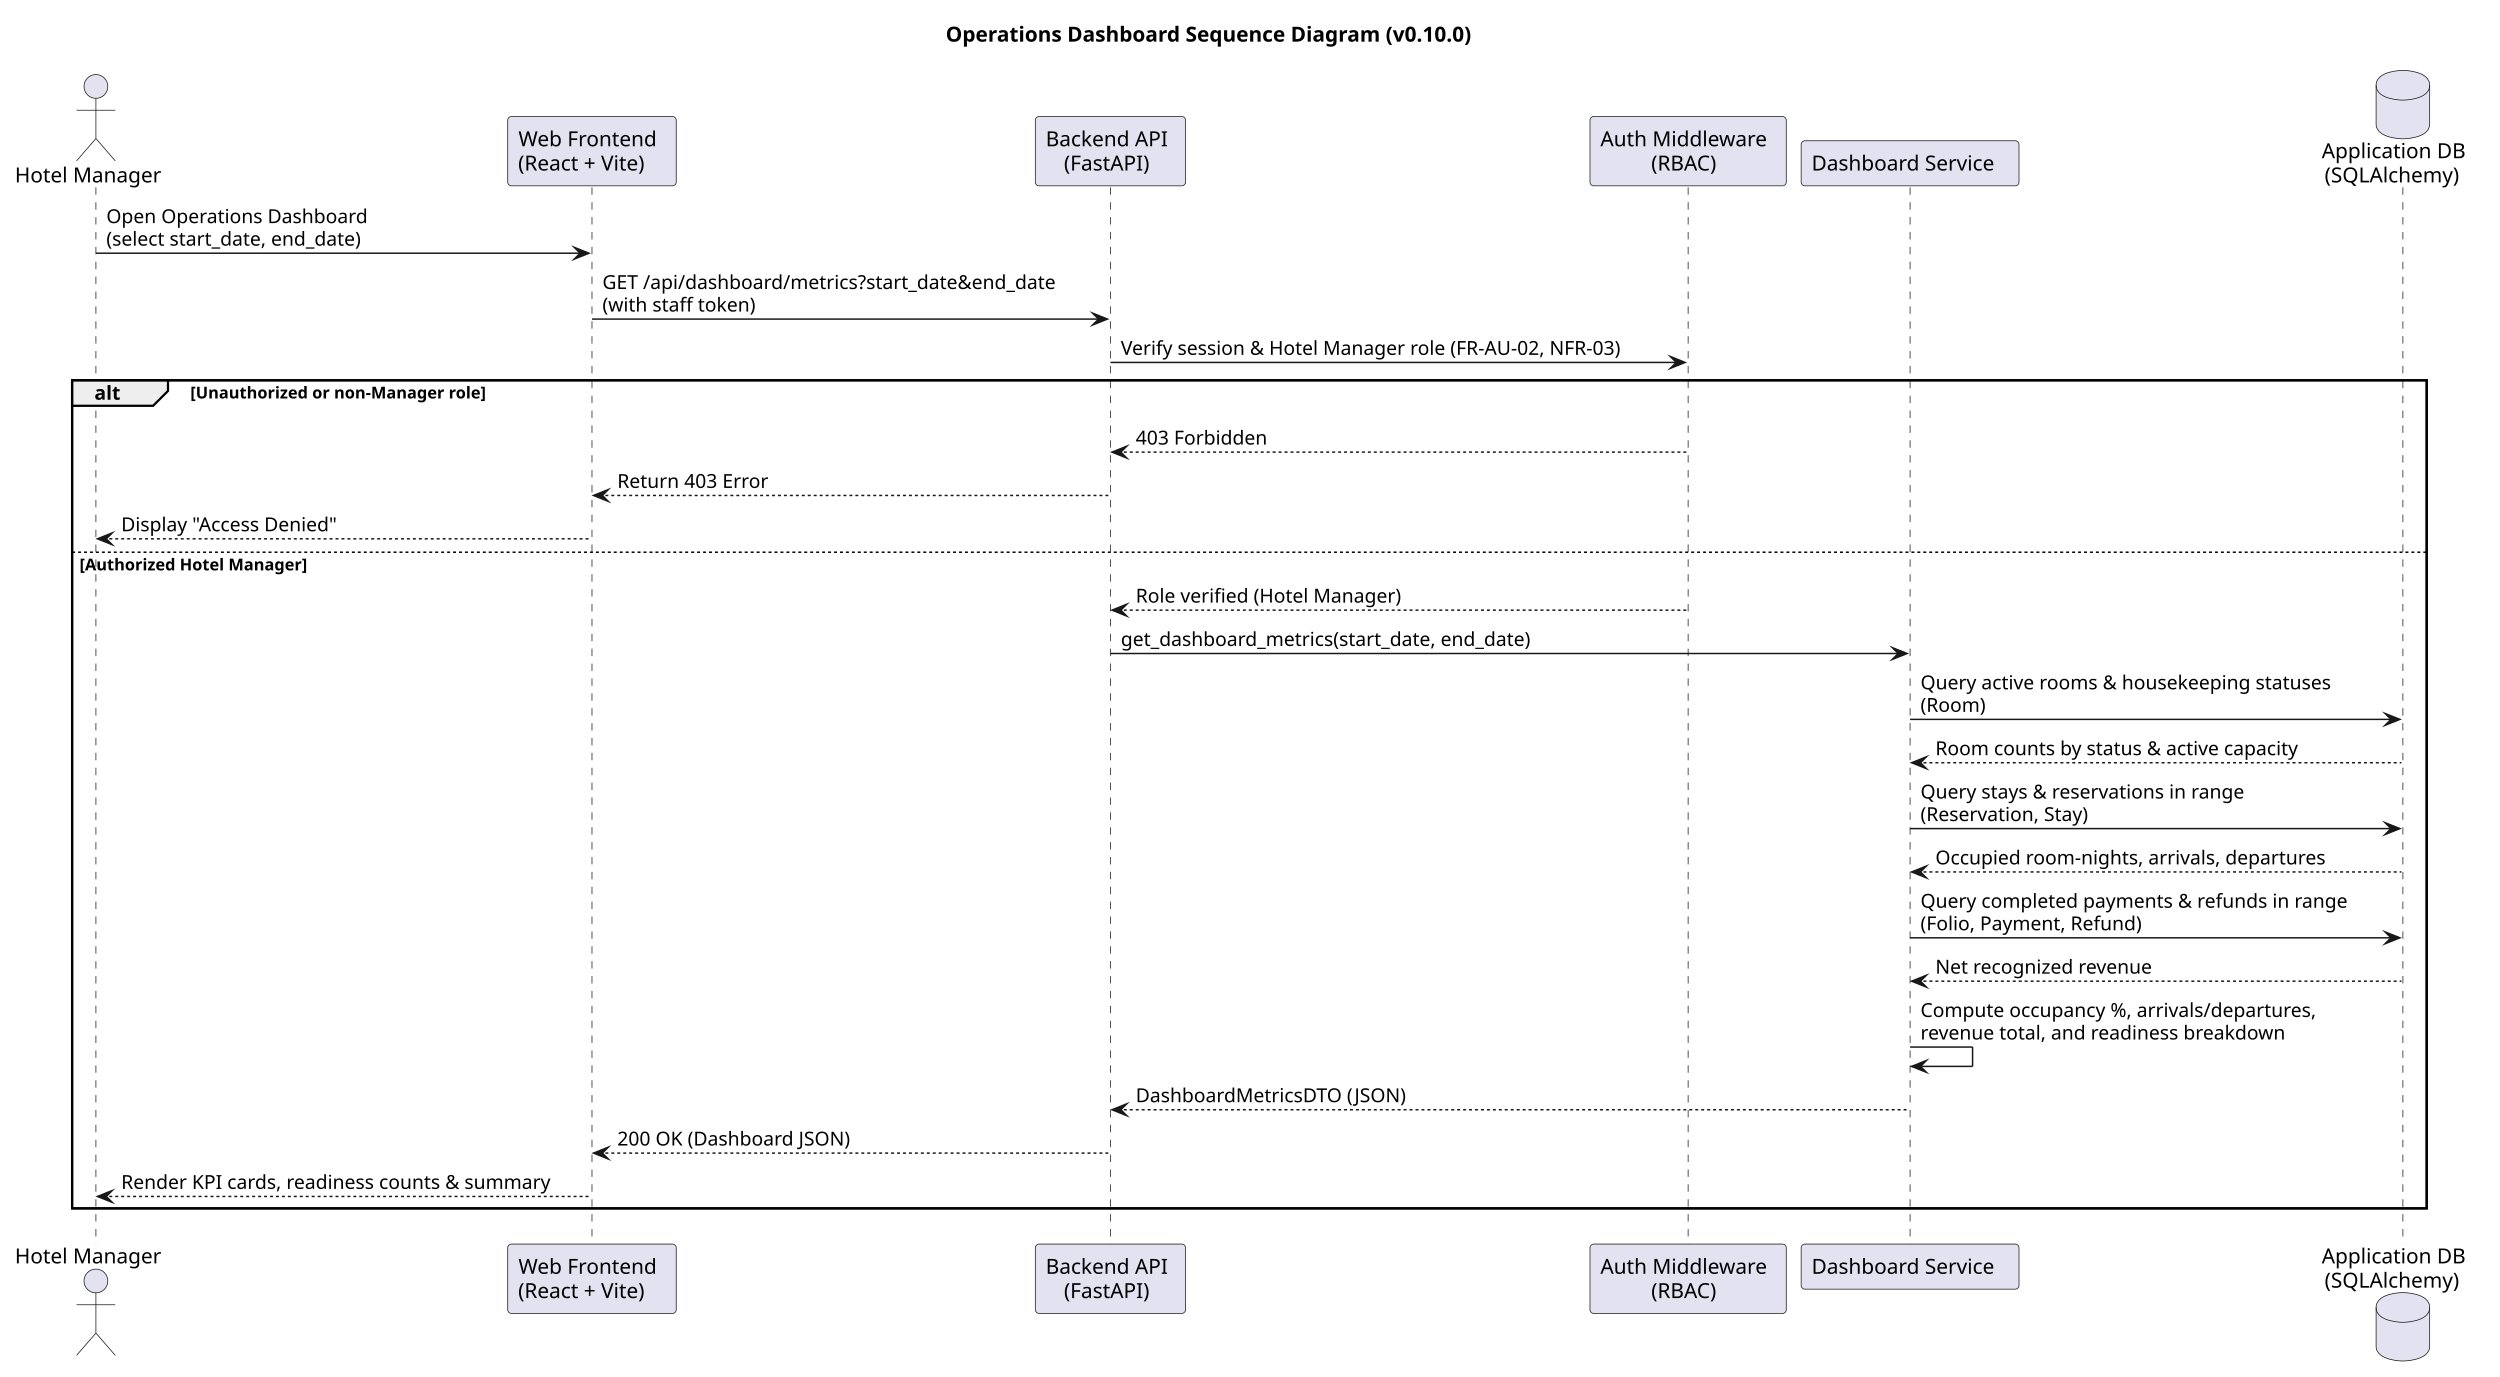
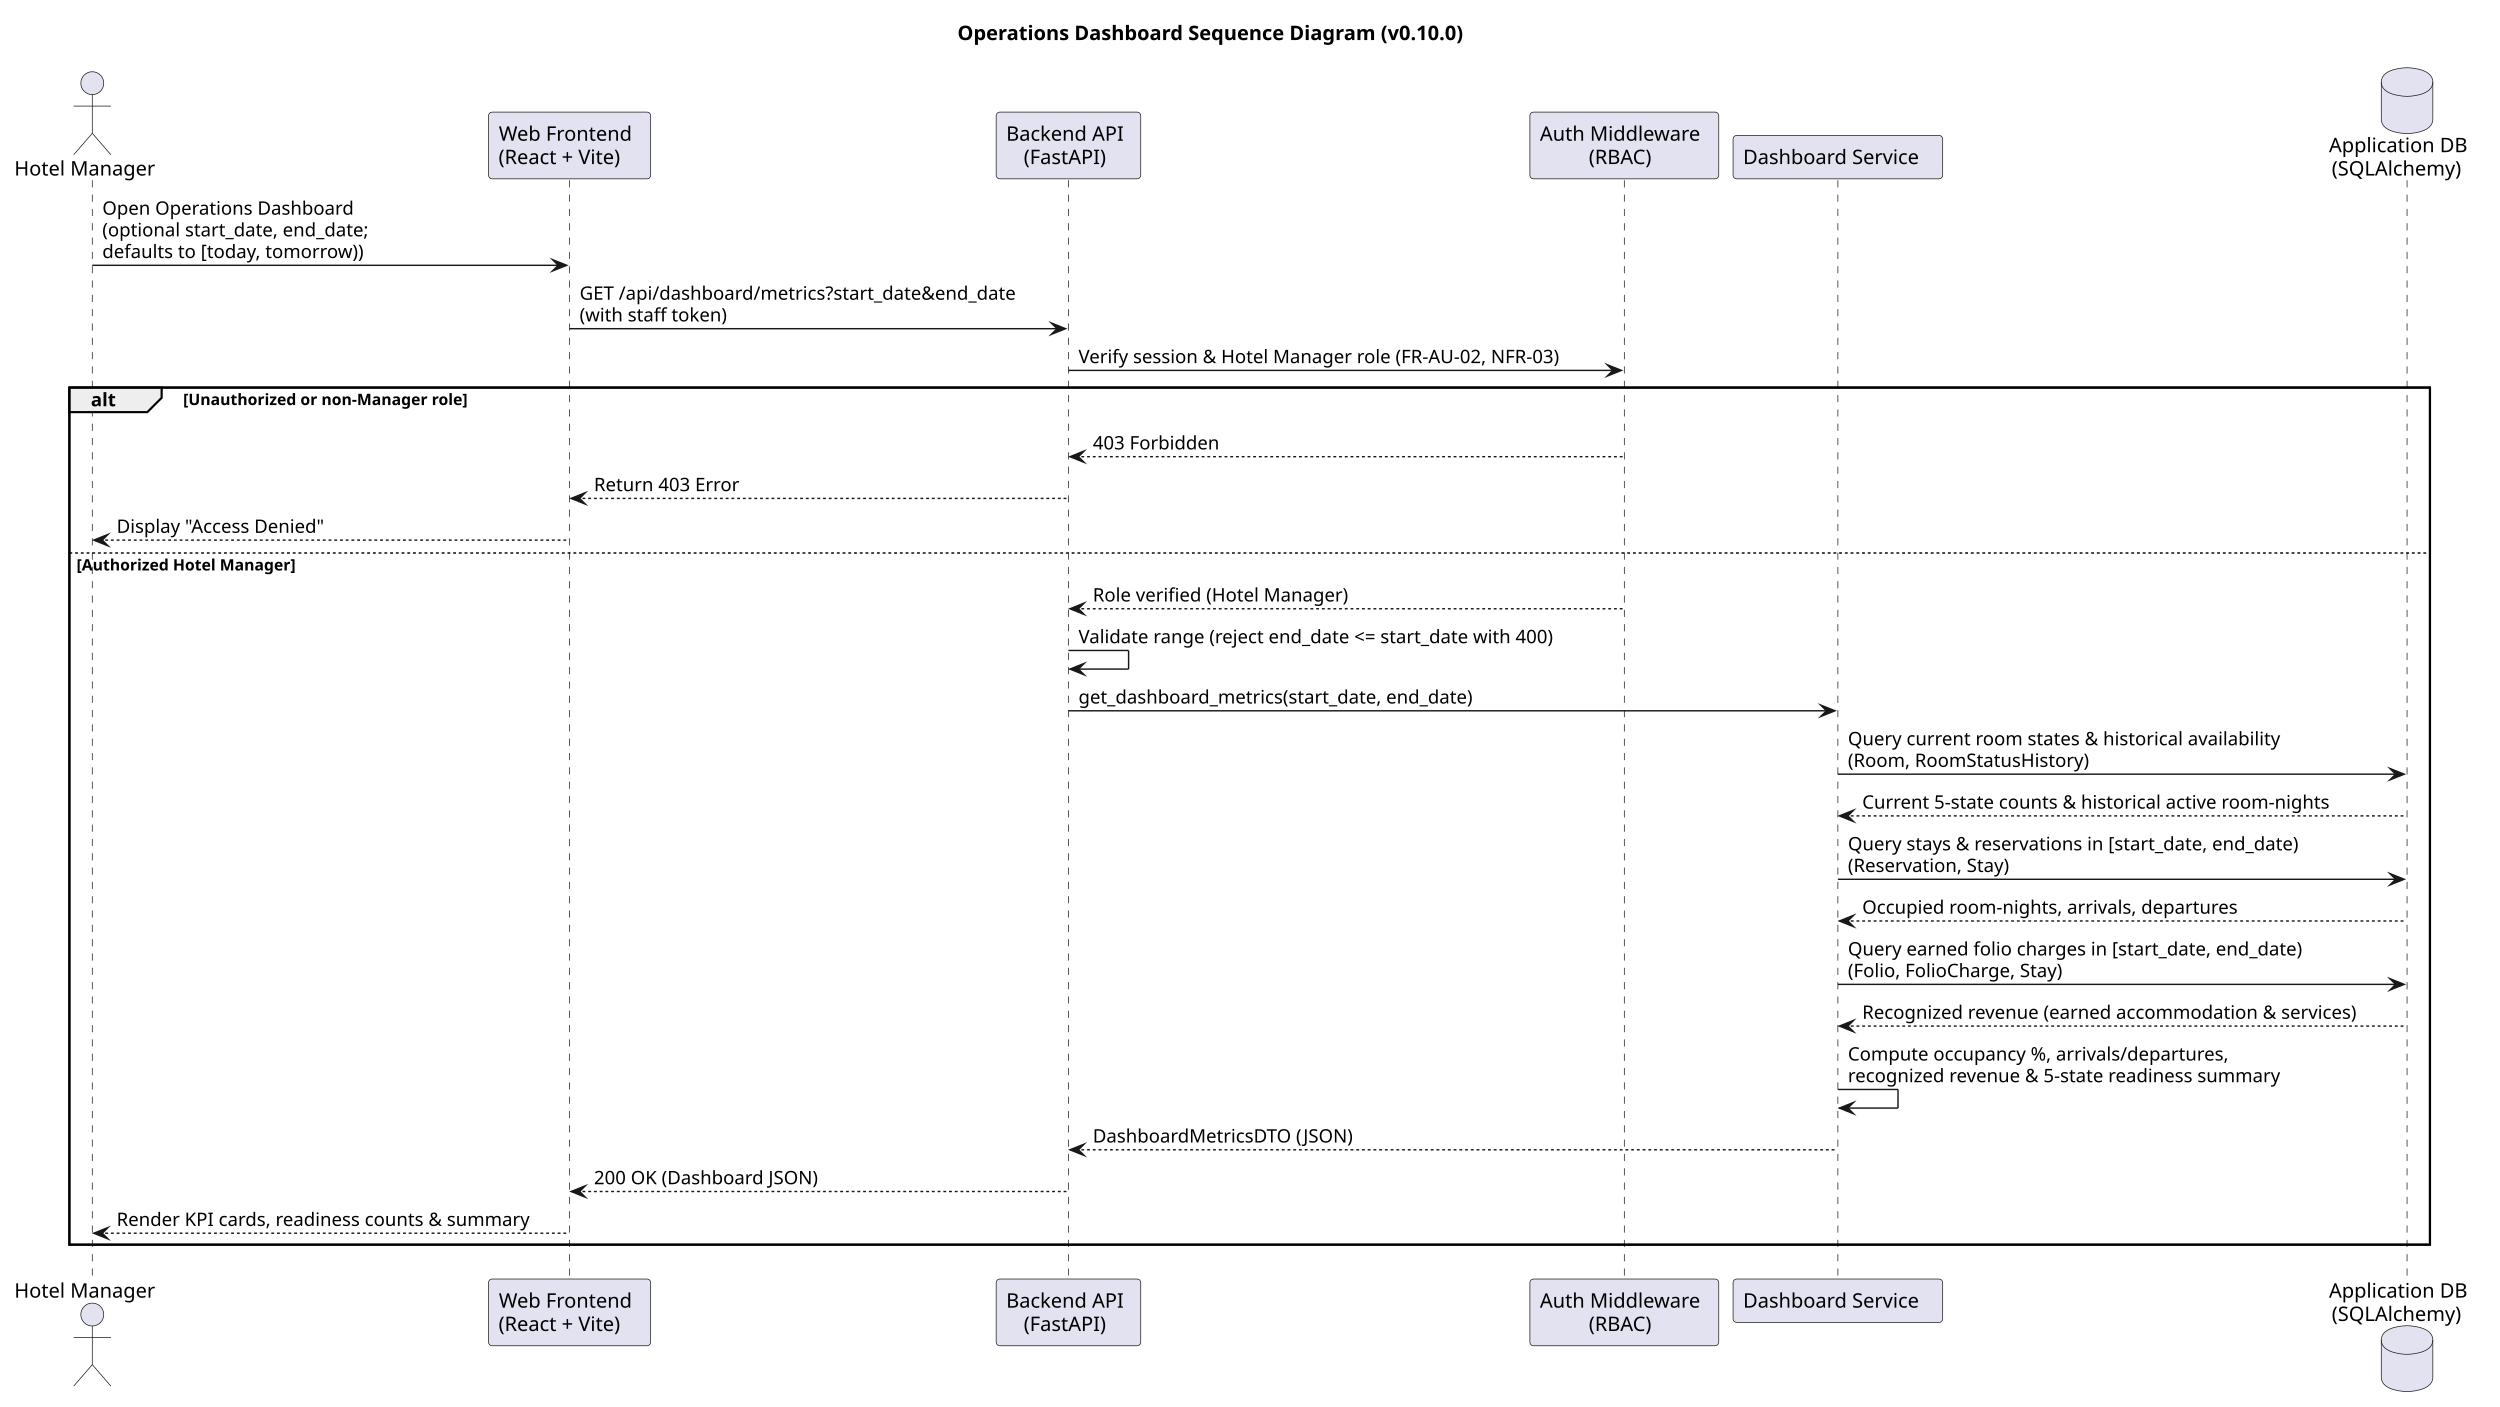
- <svg xmlns="http://www.w3.org/2000/svg" version="1.1" data-diagram-type="SEQUENCE" style="width:1680px;height:925px;background:#FFFFFF;" width="1680px" height="925px" viewBox="0 0 1680 925" zoomAndPan="magnify" preserveAspectRatio="none" contentStyleType="text/css">
+ <svg xmlns="http://www.w3.org/2000/svg" version="1.1" data-diagram-type="SEQUENCE" style="width:1746px;height:982px;background:#FFFFFF;" width="1746px" height="982px" viewBox="0 0 1746 982" zoomAndPan="magnify" preserveAspectRatio="none" contentStyleType="text/css">
  <defs />
  <g font-family="sans-serif" lengthAdjust="spacing">
    <g class="title" data-source-line="1">
-       <text x="635.52" y="27.995" fill="#000" font-size="14" textLength="407.23" font-weight="700">Operations Dashboard Sequence Diagram (v0.10.0)</text>
+       <text x="668.693" y="27.995" fill="#000" font-size="14" textLength="407.23" font-weight="700">Operations Dashboard Sequence Diagram (v0.10.0)</text>
    </g>
-     <rect x="48.451" y="255.555" width="1582.291" height="556.461" fill="none" style="stroke:#000;stroke-width:1.5;" />
+     <rect x="48.451" y="270.688" width="1648.636" height="598.594" fill="none" style="stroke:#000;stroke-width:1.5;" />
    <g>
-       <rect x="60.951" y="125.891" width="8" height="710.125" fill="#000" fill-opacity="0" />
-       <line x1="64.451" y1="125.891" x2="64.451" y2="836.016" style="stroke:#181818;stroke-width:0.5;stroke-dasharray:5,5;" />
+       <rect x="60.951" y="125.891" width="8" height="767.391" fill="#000" fill-opacity="0" />
+       <line x1="64.451" y1="125.891" x2="64.451" y2="893.281" style="stroke:#181818;stroke-width:0.5;stroke-dasharray:5,5;" />
    </g>
    <g>
-       <rect x="394.31" y="125.891" width="8" height="710.125" fill="#000" fill-opacity="0" />
-       <line x1="397.81" y1="125.891" x2="397.81" y2="836.016" style="stroke:#181818;stroke-width:0.5;stroke-dasharray:5,5;" />
+       <rect x="394.31" y="125.891" width="8" height="767.391" fill="#000" fill-opacity="0" />
+       <line x1="397.81" y1="125.891" x2="397.81" y2="893.281" style="stroke:#181818;stroke-width:0.5;stroke-dasharray:5,5;" />
    </g>
    <g>
-       <rect x="742.707" y="125.891" width="8" height="710.125" fill="#000" fill-opacity="0" />
-       <line x1="746.207" y1="125.891" x2="746.207" y2="836.016" style="stroke:#181818;stroke-width:0.5;stroke-dasharray:5,5;" />
+       <rect x="742.707" y="125.891" width="8" height="767.391" fill="#000" fill-opacity="0" />
+       <line x1="746.207" y1="125.891" x2="746.207" y2="893.281" style="stroke:#181818;stroke-width:0.5;stroke-dasharray:5,5;" />
    </g>
    <g>
-       <rect x="1130.923" y="125.891" width="8" height="710.125" fill="#000" fill-opacity="0" />
-       <line x1="1134.423" y1="125.891" x2="1134.423" y2="836.016" style="stroke:#181818;stroke-width:0.5;stroke-dasharray:5,5;" />
+       <rect x="1130.923" y="125.891" width="8" height="767.391" fill="#000" fill-opacity="0" />
+       <line x1="1134.423" y1="125.891" x2="1134.423" y2="893.281" style="stroke:#181818;stroke-width:0.5;stroke-dasharray:5,5;" />
    </g>
    <g>
-       <rect x="1280.072" y="125.891" width="8" height="710.125" fill="#000" fill-opacity="0" />
-       <line x1="1283.572" y1="125.891" x2="1283.572" y2="836.016" style="stroke:#181818;stroke-width:0.5;stroke-dasharray:5,5;" />
+       <rect x="1280.072" y="125.891" width="8" height="767.391" fill="#000" fill-opacity="0" />
+       <line x1="1283.572" y1="125.891" x2="1283.572" y2="893.281" style="stroke:#181818;stroke-width:0.5;stroke-dasharray:5,5;" />
    </g>
    <g>
-       <rect x="1611.241" y="125.891" width="8" height="710.125" fill="#000" fill-opacity="0" />
-       <line x1="1614.741" y1="125.891" x2="1614.741" y2="836.016" style="stroke:#181818;stroke-width:0.5;stroke-dasharray:5,5;" />
+       <rect x="1677.587" y="125.891" width="8" height="767.391" fill="#000" fill-opacity="0" />
+       <line x1="1681.087" y1="125.891" x2="1681.087" y2="893.281" style="stroke:#181818;stroke-width:0.5;stroke-dasharray:5,5;" />
    </g>
    <text x="10" y="122.589" fill="#000" font-size="14" textLength="102.901">Hotel Manager</text>
    <ellipse cx="64.451" cy="58.094" rx="8" ry="8" fill="#E2E2F0" style="stroke:#181818;stroke-width:0.5;" />
    <path d="M64.451,66.094 L64.451,93.094 M51.451,74.094 L77.451,74.094 M64.451,93.094 L51.451,108.094 M64.451,93.094 L77.451,108.094" style="stroke:#181818;stroke-width:0.5;" fill="none" />
    <rect x="341.195" y="78.297" width="113.23" height="46.594" fill="#E2E2F0" style="stroke:#181818;stroke-width:0.5;" rx="2.5" ry="2.5" />
    <text x="348.359" y="98.292" fill="#000" font-size="14" textLength="98.902">Web Frontend</text>
    <text x="348.195" y="114.589" fill="#000" font-size="14" textLength="99.23">(React + Vite)</text>
    <rect x="695.727" y="78.297" width="100.96" height="46.594" fill="#E2E2F0" style="stroke:#181818;stroke-width:0.5;" rx="2.5" ry="2.5" />
    <text x="702.727" y="98.292" fill="#000" font-size="14" textLength="86.96">Backend API</text>
    <text x="714.963" y="114.589" fill="#000" font-size="14" textLength="62.487">(FastAPI)</text>
    <rect x="1068.47" y="78.297" width="131.906" height="46.594" fill="#E2E2F0" style="stroke:#181818;stroke-width:0.5;" rx="2.5" ry="2.5" />
    <text x="1075.47" y="98.292" fill="#000" font-size="14" textLength="117.906">Auth Middleware</text>
    <text x="1109.619" y="114.589" fill="#000" font-size="14" textLength="49.608">(RBAC)</text>
    <rect x="1210.376" y="94.594" width="146.392" height="30.297" fill="#E2E2F0" style="stroke:#181818;stroke-width:0.5;" rx="2.5" ry="2.5" />
    <text x="1217.376" y="114.589" fill="#000" font-size="14" textLength="132.392">Dashboard Service</text>
-     <text x="1560.212" y="106.292" fill="#000" font-size="14" textLength="103.059">Application DB</text>
-     <text x="1562.14" y="122.589" fill="#000" font-size="14" textLength="99.203">(SQLAlchemy)</text>
-     <path d="M1596.741,57.297 C1596.741,47.297 1614.741,47.297 1614.741,47.297 C1614.741,47.297 1632.741,47.297 1632.741,57.297 L1632.741,83.297 C1632.741,93.297 1614.741,93.297 1614.741,93.297 C1614.741,93.297 1596.741,93.297 1596.741,83.297 L1596.741,57.297" style="stroke:#181818;stroke-width:0.5;" fill="#E2E2F0" />
-     <path d="M1596.741,57.297 C1596.741,67.297 1614.741,67.297 1614.741,67.297 C1614.741,67.297 1632.741,67.297 1632.741,57.297" style="stroke:#181818;stroke-width:0.5;" fill="none" />
-     <text x="10" y="849.011" fill="#000" font-size="14" textLength="102.901">Hotel Manager</text>
-     <ellipse cx="64.451" cy="860.813" rx="8" ry="8" fill="#E2E2F0" style="stroke:#181818;stroke-width:0.5;" />
-     <path d="M64.451,868.813 L64.451,895.813 M51.451,876.813 L77.451,876.813 M64.451,895.813 L51.451,910.813 M64.451,895.813 L77.451,910.813" style="stroke:#181818;stroke-width:0.5;" fill="none" />
-     <rect x="341.195" y="836.016" width="113.23" height="46.594" fill="#E2E2F0" style="stroke:#181818;stroke-width:0.5;" rx="2.5" ry="2.5" />
-     <text x="348.359" y="856.011" fill="#000" font-size="14" textLength="98.902">Web Frontend</text>
-     <text x="348.195" y="872.308" fill="#000" font-size="14" textLength="99.23">(React + Vite)</text>
-     <rect x="695.727" y="836.016" width="100.96" height="46.594" fill="#E2E2F0" style="stroke:#181818;stroke-width:0.5;" rx="2.5" ry="2.5" />
-     <text x="702.727" y="856.011" fill="#000" font-size="14" textLength="86.96">Backend API</text>
-     <text x="714.963" y="872.308" fill="#000" font-size="14" textLength="62.487">(FastAPI)</text>
-     <rect x="1068.47" y="836.016" width="131.906" height="46.594" fill="#E2E2F0" style="stroke:#181818;stroke-width:0.5;" rx="2.5" ry="2.5" />
-     <text x="1075.47" y="856.011" fill="#000" font-size="14" textLength="117.906">Auth Middleware</text>
-     <text x="1109.619" y="872.308" fill="#000" font-size="14" textLength="49.608">(RBAC)</text>
-     <rect x="1210.376" y="836.016" width="146.392" height="30.297" fill="#E2E2F0" style="stroke:#181818;stroke-width:0.5;" rx="2.5" ry="2.5" />
-     <text x="1217.376" y="856.011" fill="#000" font-size="14" textLength="132.392">Dashboard Service</text>
-     <text x="1560.212" y="849.011" fill="#000" font-size="14" textLength="103.059">Application DB</text>
-     <text x="1562.14" y="865.308" fill="#000" font-size="14" textLength="99.203">(SQLAlchemy)</text>
-     <path d="M1596.741,878.609 C1596.741,868.609 1614.741,868.609 1614.741,868.609 C1614.741,868.609 1632.741,868.609 1632.741,878.609 L1632.741,904.609 C1632.741,914.609 1614.741,914.609 1614.741,914.609 C1614.741,914.609 1596.741,914.609 1596.741,904.609 L1596.741,878.609" style="stroke:#181818;stroke-width:0.5;" fill="#E2E2F0" />
-     <path d="M1596.741,878.609 C1596.741,888.609 1614.741,888.609 1614.741,888.609 C1614.741,888.609 1632.741,888.609 1632.741,878.609" style="stroke:#181818;stroke-width:0.5;" fill="none" />
-     <polygon points="385.81,166.156,395.81,170.156,385.81,174.156,389.81,170.156" fill="#181818" style="stroke:#181818;stroke-width:1;stroke-linejoin:miter;stroke-miterlimit:10;" />
-     <line x1="64.451" y1="170.156" x2="391.81" y2="170.156" style="stroke:#181818;stroke-width:1;" />
+     <text x="1626.558" y="106.292" fill="#000" font-size="14" textLength="103.059">Application DB</text>
+     <text x="1628.485" y="122.589" fill="#000" font-size="14" textLength="99.203">(SQLAlchemy)</text>
+     <path d="M1663.087,57.297 C1663.087,47.297 1681.087,47.297 1681.087,47.297 C1681.087,47.297 1699.087,47.297 1699.087,57.297 L1699.087,83.297 C1699.087,93.297 1681.087,93.297 1681.087,93.297 C1681.087,93.297 1663.087,93.297 1663.087,83.297 L1663.087,57.297" style="stroke:#181818;stroke-width:0.5;" fill="#E2E2F0" />
+     <path d="M1663.087,57.297 C1663.087,67.297 1681.087,67.297 1681.087,67.297 C1681.087,67.297 1699.087,67.297 1699.087,57.297" style="stroke:#181818;stroke-width:0.5;" fill="none" />
+     <text x="10" y="906.276" fill="#000" font-size="14" textLength="102.901">Hotel Manager</text>
+     <ellipse cx="64.451" cy="918.078" rx="8" ry="8" fill="#E2E2F0" style="stroke:#181818;stroke-width:0.5;" />
+     <path d="M64.451,926.078 L64.451,953.078 M51.451,934.078 L77.451,934.078 M64.451,953.078 L51.451,968.078 M64.451,953.078 L77.451,968.078" style="stroke:#181818;stroke-width:0.5;" fill="none" />
+     <rect x="341.195" y="893.281" width="113.23" height="46.594" fill="#E2E2F0" style="stroke:#181818;stroke-width:0.5;" rx="2.5" ry="2.5" />
+     <text x="348.359" y="913.276" fill="#000" font-size="14" textLength="98.902">Web Frontend</text>
+     <text x="348.195" y="929.573" fill="#000" font-size="14" textLength="99.23">(React + Vite)</text>
+     <rect x="695.727" y="893.281" width="100.96" height="46.594" fill="#E2E2F0" style="stroke:#181818;stroke-width:0.5;" rx="2.5" ry="2.5" />
+     <text x="702.727" y="913.276" fill="#000" font-size="14" textLength="86.96">Backend API</text>
+     <text x="714.963" y="929.573" fill="#000" font-size="14" textLength="62.487">(FastAPI)</text>
+     <rect x="1068.47" y="893.281" width="131.906" height="46.594" fill="#E2E2F0" style="stroke:#181818;stroke-width:0.5;" rx="2.5" ry="2.5" />
+     <text x="1075.47" y="913.276" fill="#000" font-size="14" textLength="117.906">Auth Middleware</text>
+     <text x="1109.619" y="929.573" fill="#000" font-size="14" textLength="49.608">(RBAC)</text>
+     <rect x="1210.376" y="893.281" width="146.392" height="30.297" fill="#E2E2F0" style="stroke:#181818;stroke-width:0.5;" rx="2.5" ry="2.5" />
+     <text x="1217.376" y="913.276" fill="#000" font-size="14" textLength="132.392">Dashboard Service</text>
+     <text x="1626.558" y="906.276" fill="#000" font-size="14" textLength="103.059">Application DB</text>
+     <text x="1628.485" y="922.573" fill="#000" font-size="14" textLength="99.203">(SQLAlchemy)</text>
+     <path d="M1663.087,935.875 C1663.087,925.875 1681.087,925.875 1681.087,925.875 C1681.087,925.875 1699.087,925.875 1699.087,935.875 L1699.087,961.875 C1699.087,971.875 1681.087,971.875 1681.087,971.875 C1681.087,971.875 1663.087,971.875 1663.087,961.875 L1663.087,935.875" style="stroke:#181818;stroke-width:0.5;" fill="#E2E2F0" />
+     <path d="M1663.087,935.875 C1663.087,945.875 1681.087,945.875 1681.087,945.875 C1681.087,945.875 1699.087,945.875 1699.087,935.875" style="stroke:#181818;stroke-width:0.5;" fill="none" />
+     <polygon points="385.81,181.289,395.81,185.289,385.81,189.289,389.81,185.289" fill="#181818" style="stroke:#181818;stroke-width:1;stroke-linejoin:miter;stroke-miterlimit:10;" />
+     <line x1="64.451" y1="185.289" x2="391.81" y2="185.289" style="stroke:#181818;stroke-width:1;" />
    <text x="71.451" y="149.958" fill="#000" font-size="13" textLength="185.212">Open Operations Dashboard</text>
-     <text x="71.451" y="165.09" fill="#000" font-size="13" textLength="187.561">(select start_date, end_date)</text>
-     <polygon points="734.207,210.422,744.207,214.422,734.207,218.422,738.207,214.422" fill="#181818" style="stroke:#181818;stroke-width:1;stroke-linejoin:miter;stroke-miterlimit:10;" />
-     <line x1="397.81" y1="214.422" x2="740.207" y2="214.422" style="stroke:#181818;stroke-width:1;" />
-     <text x="404.81" y="194.223" fill="#000" font-size="13" textLength="324.397">GET /api/dashboard/metrics?start_date&amp;end_date</text>
-     <text x="404.81" y="209.356" fill="#000" font-size="13" textLength="111.795">(with staff token)</text>
-     <polygon points="1122.423,239.555,1132.423,243.555,1122.423,247.555,1126.423,243.555" fill="#181818" style="stroke:#181818;stroke-width:1;stroke-linejoin:miter;stroke-miterlimit:10;" />
-     <line x1="746.207" y1="243.555" x2="1128.423" y2="243.555" style="stroke:#181818;stroke-width:1;" />
-     <text x="753.207" y="238.489" fill="#000" font-size="13" textLength="364.216">Verify session &amp; Hotel Manager role (FR-AU-02, NFR-03)</text>
-     <path d="M48.451,255.555 L112.894,255.555 L112.894,262.688 L102.894,272.688 L48.451,272.688 L48.451,255.555" style="stroke:#000;stroke-width:1.5;" fill="#EEE" />
-     <rect x="48.451" y="255.555" width="1582.291" height="556.461" fill="none" style="stroke:#000;stroke-width:1.5;" />
-     <text x="63.451" y="268.622" fill="#000" font-size="13" textLength="19.443" font-weight="700">alt</text>
-     <text x="127.894" y="267.765" fill="#000" font-size="11" textLength="224.501" font-weight="700">[Unauthorized or non-Manager role]</text>
-     <polygon points="757.207,299.82,747.207,303.82,757.207,307.82,753.207,303.82" fill="#181818" style="stroke:#181818;stroke-width:1;stroke-linejoin:miter;stroke-miterlimit:10;" />
-     <line x1="751.207" y1="303.82" x2="1133.423" y2="303.82" style="stroke:#181818;stroke-width:1;stroke-dasharray:2,2;" />
-     <text x="763.207" y="298.754" fill="#000" font-size="13" textLength="94.326">403 Forbidden</text>
-     <polygon points="408.81,328.953,398.81,332.953,408.81,336.953,404.81,332.953" fill="#181818" style="stroke:#181818;stroke-width:1;stroke-linejoin:miter;stroke-miterlimit:10;" />
-     <line x1="402.81" y1="332.953" x2="745.207" y2="332.953" style="stroke:#181818;stroke-width:1;stroke-dasharray:2,2;" />
-     <text x="414.81" y="327.887" fill="#000" font-size="13" textLength="109.23">Return 403 Error</text>
-     <polygon points="75.451,358.086,65.451,362.086,75.451,366.086,71.451,362.086" fill="#181818" style="stroke:#181818;stroke-width:1;stroke-linejoin:miter;stroke-miterlimit:10;" />
-     <line x1="69.451" y1="362.086" x2="396.81" y2="362.086" style="stroke:#181818;stroke-width:1;stroke-dasharray:2,2;" />
-     <text x="81.451" y="357.02" fill="#000" font-size="13" textLength="158.983">Display "Access Denied"</text>
-     <line x1="48.451" y1="371.086" x2="1630.741" y2="371.086" style="stroke:#000;stroke-width:1;stroke-dasharray:2,2;" />
-     <text x="53.451" y="383.296" fill="#000" font-size="11" textLength="173.271" font-weight="700">[Authorized Hotel Manager]</text>
-     <polygon points="757.207,406.023,747.207,410.023,757.207,414.023,753.207,410.023" fill="#181818" style="stroke:#181818;stroke-width:1;stroke-linejoin:miter;stroke-miterlimit:10;" />
-     <line x1="751.207" y1="410.023" x2="1133.423" y2="410.023" style="stroke:#181818;stroke-width:1;stroke-dasharray:2,2;" />
-     <text x="763.207" y="404.958" fill="#000" font-size="13" textLength="191.642">Role verified (Hotel Manager)</text>
-     <polygon points="1271.572,435.156,1281.572,439.156,1271.572,443.156,1275.572,439.156" fill="#181818" style="stroke:#181818;stroke-width:1;stroke-linejoin:miter;stroke-miterlimit:10;" />
-     <line x1="746.207" y1="439.156" x2="1277.572" y2="439.156" style="stroke:#181818;stroke-width:1;" />
-     <text x="753.207" y="434.09" fill="#000" font-size="13" textLength="296.785">get_dashboard_metrics(start_date, end_date)</text>
-     <polygon points="1602.741,479.422,1612.741,483.422,1602.741,487.422,1606.741,483.422" fill="#181818" style="stroke:#181818;stroke-width:1;stroke-linejoin:miter;stroke-miterlimit:10;" />
-     <line x1="1283.572" y1="483.422" x2="1608.741" y2="483.422" style="stroke:#181818;stroke-width:1;" />
-     <text x="1290.572" y="463.223" fill="#000" font-size="13" textLength="296.309">Query active rooms &amp; housekeeping statuses</text>
-     <text x="1290.572" y="478.356" fill="#000" font-size="13" textLength="47.747">(Room)</text>
-     <polygon points="1294.572,508.555,1284.572,512.555,1294.572,516.555,1290.572,512.555" fill="#181818" style="stroke:#181818;stroke-width:1;stroke-linejoin:miter;stroke-miterlimit:10;" />
-     <line x1="1288.572" y1="512.555" x2="1613.741" y2="512.555" style="stroke:#181818;stroke-width:1;stroke-dasharray:2,2;" />
-     <text x="1300.572" y="507.489" fill="#000" font-size="13" textLength="266.271">Room counts by status &amp; active capacity</text>
-     <polygon points="1602.741,552.82,1612.741,556.82,1602.741,560.82,1606.741,556.82" fill="#181818" style="stroke:#181818;stroke-width:1;stroke-linejoin:miter;stroke-miterlimit:10;" />
-     <line x1="1283.572" y1="556.82" x2="1608.741" y2="556.82" style="stroke:#181818;stroke-width:1;" />
-     <text x="1290.572" y="536.622" fill="#000" font-size="13" textLength="235.054">Query stays &amp; reservations in range</text>
-     <text x="1290.572" y="551.754" fill="#000" font-size="13" textLength="125.125">(Reservation, Stay)</text>
-     <polygon points="1294.572,581.953,1284.572,585.953,1294.572,589.953,1290.572,585.953" fill="#181818" style="stroke:#181818;stroke-width:1;stroke-linejoin:miter;stroke-miterlimit:10;" />
-     <line x1="1288.572" y1="585.953" x2="1613.741" y2="585.953" style="stroke:#181818;stroke-width:1;stroke-dasharray:2,2;" />
-     <text x="1300.572" y="580.887" fill="#000" font-size="13" textLength="279.938">Occupied room-nights, arrivals, departures</text>
-     <polygon points="1602.741,626.219,1612.741,630.219,1602.741,634.219,1606.741,630.219" fill="#181818" style="stroke:#181818;stroke-width:1;stroke-linejoin:miter;stroke-miterlimit:10;" />
-     <line x1="1283.572" y1="630.219" x2="1608.741" y2="630.219" style="stroke:#181818;stroke-width:1;" />
-     <text x="1290.572" y="610.02" fill="#000" font-size="13" textLength="307.169">Query completed payments &amp; refunds in range</text>
-     <text x="1290.572" y="625.153" fill="#000" font-size="13" textLength="161.116">(Folio, Payment, Refund)</text>
-     <polygon points="1294.572,655.352,1284.572,659.352,1294.572,663.352,1290.572,659.352" fill="#181818" style="stroke:#181818;stroke-width:1;stroke-linejoin:miter;stroke-miterlimit:10;" />
-     <line x1="1288.572" y1="659.352" x2="1613.741" y2="659.352" style="stroke:#181818;stroke-width:1;stroke-dasharray:2,2;" />
-     <text x="1300.572" y="654.286" fill="#000" font-size="13" textLength="156.216">Net recognized revenue</text>
-     <line x1="1283.572" y1="703.617" x2="1325.572" y2="703.617" style="stroke:#181818;stroke-width:1;" />
-     <line x1="1325.572" y1="703.617" x2="1325.572" y2="716.617" style="stroke:#181818;stroke-width:1;" />
-     <line x1="1284.572" y1="716.617" x2="1325.572" y2="716.617" style="stroke:#181818;stroke-width:1;" />
+     <text x="71.451" y="165.09" fill="#000" font-size="13" textLength="200.929">(optional start_date, end_date;</text>
+     <text x="71.451" y="180.223" fill="#000" font-size="13" textLength="197.215">defaults to [today, tomorrow))</text>
+     <polygon points="734.207,225.555,744.207,229.555,734.207,233.555,738.207,229.555" fill="#181818" style="stroke:#181818;stroke-width:1;stroke-linejoin:miter;stroke-miterlimit:10;" />
+     <line x1="397.81" y1="229.555" x2="740.207" y2="229.555" style="stroke:#181818;stroke-width:1;" />
+     <text x="404.81" y="209.356" fill="#000" font-size="13" textLength="324.397">GET /api/dashboard/metrics?start_date&amp;end_date</text>
+     <text x="404.81" y="224.489" fill="#000" font-size="13" textLength="111.795">(with staff token)</text>
+     <polygon points="1122.423,254.688,1132.423,258.688,1122.423,262.688,1126.423,258.688" fill="#181818" style="stroke:#181818;stroke-width:1;stroke-linejoin:miter;stroke-miterlimit:10;" />
+     <line x1="746.207" y1="258.688" x2="1128.423" y2="258.688" style="stroke:#181818;stroke-width:1;" />
+     <text x="753.207" y="253.622" fill="#000" font-size="13" textLength="364.216">Verify session &amp; Hotel Manager role (FR-AU-02, NFR-03)</text>
+     <path d="M48.451,270.688 L112.894,270.688 L112.894,277.82 L102.894,287.82 L48.451,287.82 L48.451,270.688" style="stroke:#000;stroke-width:1.5;" fill="#EEE" />
+     <rect x="48.451" y="270.688" width="1648.636" height="598.594" fill="none" style="stroke:#000;stroke-width:1.5;" />
+     <text x="63.451" y="283.754" fill="#000" font-size="13" textLength="19.443" font-weight="700">alt</text>
+     <text x="127.894" y="282.898" fill="#000" font-size="11" textLength="224.501" font-weight="700">[Unauthorized or non-Manager role]</text>
+     <polygon points="757.207,314.953,747.207,318.953,757.207,322.953,753.207,318.953" fill="#181818" style="stroke:#181818;stroke-width:1;stroke-linejoin:miter;stroke-miterlimit:10;" />
+     <line x1="751.207" y1="318.953" x2="1133.423" y2="318.953" style="stroke:#181818;stroke-width:1;stroke-dasharray:2,2;" />
+     <text x="763.207" y="313.887" fill="#000" font-size="13" textLength="94.326">403 Forbidden</text>
+     <polygon points="408.81,344.086,398.81,348.086,408.81,352.086,404.81,348.086" fill="#181818" style="stroke:#181818;stroke-width:1;stroke-linejoin:miter;stroke-miterlimit:10;" />
+     <line x1="402.81" y1="348.086" x2="745.207" y2="348.086" style="stroke:#181818;stroke-width:1;stroke-dasharray:2,2;" />
+     <text x="414.81" y="343.02" fill="#000" font-size="13" textLength="109.23">Return 403 Error</text>
+     <polygon points="75.451,373.219,65.451,377.219,75.451,381.219,71.451,377.219" fill="#181818" style="stroke:#181818;stroke-width:1;stroke-linejoin:miter;stroke-miterlimit:10;" />
+     <line x1="69.451" y1="377.219" x2="396.81" y2="377.219" style="stroke:#181818;stroke-width:1;stroke-dasharray:2,2;" />
+     <text x="81.451" y="372.153" fill="#000" font-size="13" textLength="158.983">Display "Access Denied"</text>
+     <line x1="48.451" y1="386.219" x2="1697.087" y2="386.219" style="stroke:#000;stroke-width:1;stroke-dasharray:2,2;" />
+     <text x="53.451" y="398.429" fill="#000" font-size="11" textLength="173.271" font-weight="700">[Authorized Hotel Manager]</text>
+     <polygon points="757.207,421.156,747.207,425.156,757.207,429.156,753.207,425.156" fill="#181818" style="stroke:#181818;stroke-width:1;stroke-linejoin:miter;stroke-miterlimit:10;" />
+     <line x1="751.207" y1="425.156" x2="1133.423" y2="425.156" style="stroke:#181818;stroke-width:1;stroke-dasharray:2,2;" />
+     <text x="763.207" y="420.09" fill="#000" font-size="13" textLength="191.642">Role verified (Hotel Manager)</text>
+     <line x1="746.207" y1="454.289" x2="788.207" y2="454.289" style="stroke:#181818;stroke-width:1;" />
+     <line x1="788.207" y1="454.289" x2="788.207" y2="467.289" style="stroke:#181818;stroke-width:1;" />
+     <line x1="747.207" y1="467.289" x2="788.207" y2="467.289" style="stroke:#181818;stroke-width:1;" />
+     <polygon points="757.207,463.289,747.207,467.289,757.207,471.289,753.207,467.289" fill="#181818" style="stroke:#181818;stroke-width:1;stroke-linejoin:miter;stroke-miterlimit:10;" />
+     <text x="753.207" y="449.223" fill="#000" font-size="13" textLength="368.037">Validate range (reject end_date &lt;= start_date with 400)</text>
+     <polygon points="1271.572,492.422,1281.572,496.422,1271.572,500.422,1275.572,496.422" fill="#181818" style="stroke:#181818;stroke-width:1;stroke-linejoin:miter;stroke-miterlimit:10;" />
+     <line x1="746.207" y1="496.422" x2="1277.572" y2="496.422" style="stroke:#181818;stroke-width:1;" />
+     <text x="753.207" y="491.356" fill="#000" font-size="13" textLength="296.785">get_dashboard_metrics(start_date, end_date)</text>
+     <polygon points="1669.087,536.688,1679.087,540.688,1669.087,544.688,1673.087,540.688" fill="#181818" style="stroke:#181818;stroke-width:1;stroke-linejoin:miter;stroke-miterlimit:10;" />
+     <line x1="1283.572" y1="540.688" x2="1675.087" y2="540.688" style="stroke:#181818;stroke-width:1;" />
+     <text x="1290.572" y="520.489" fill="#000" font-size="13" textLength="325.521">Query current room states &amp; historical availability</text>
+     <text x="1290.572" y="535.622" fill="#000" font-size="13" textLength="181.289">(Room, RoomStatusHistory)</text>
+     <polygon points="1294.572,565.82,1284.572,569.82,1294.572,573.82,1290.572,569.82" fill="#181818" style="stroke:#181818;stroke-width:1;stroke-linejoin:miter;stroke-miterlimit:10;" />
+     <line x1="1288.572" y1="569.82" x2="1680.087" y2="569.82" style="stroke:#181818;stroke-width:1;stroke-dasharray:2,2;" />
+     <text x="1300.572" y="564.754" fill="#000" font-size="13" textLength="351.305">Current 5-state counts &amp; historical active room-nights</text>
+     <polygon points="1669.087,610.086,1679.087,614.086,1669.087,618.086,1673.087,614.086" fill="#181818" style="stroke:#181818;stroke-width:1;stroke-linejoin:miter;stroke-miterlimit:10;" />
+     <line x1="1283.572" y1="614.086" x2="1675.087" y2="614.086" style="stroke:#181818;stroke-width:1;" />
+     <text x="1290.572" y="593.887" fill="#000" font-size="13" textLength="342.056">Query stays &amp; reservations in [start_date, end_date)</text>
+     <text x="1290.572" y="609.02" fill="#000" font-size="13" textLength="125.125">(Reservation, Stay)</text>
+     <polygon points="1294.572,639.219,1284.572,643.219,1294.572,647.219,1290.572,643.219" fill="#181818" style="stroke:#181818;stroke-width:1;stroke-linejoin:miter;stroke-miterlimit:10;" />
+     <line x1="1288.572" y1="643.219" x2="1680.087" y2="643.219" style="stroke:#181818;stroke-width:1;stroke-dasharray:2,2;" />
+     <text x="1300.572" y="638.153" fill="#000" font-size="13" textLength="279.938">Occupied room-nights, arrivals, departures</text>
+     <polygon points="1669.087,683.484,1679.087,687.484,1669.087,691.484,1673.087,687.484" fill="#181818" style="stroke:#181818;stroke-width:1;stroke-linejoin:miter;stroke-miterlimit:10;" />
+     <line x1="1283.572" y1="687.484" x2="1675.087" y2="687.484" style="stroke:#181818;stroke-width:1;" />
+     <text x="1290.572" y="667.286" fill="#000" font-size="13" textLength="342.05">Query earned folio charges in [start_date, end_date)</text>
+     <text x="1290.572" y="682.418" fill="#000" font-size="13" textLength="163.776">(Folio, FolioCharge, Stay)</text>
    <polygon points="1294.572,712.617,1284.572,716.617,1294.572,720.617,1290.572,716.617" fill="#181818" style="stroke:#181818;stroke-width:1;stroke-linejoin:miter;stroke-miterlimit:10;" />
-     <text x="1290.572" y="683.418" fill="#000" font-size="13" textLength="286.038">Compute occupancy %, arrivals/departures,</text>
-     <text x="1290.572" y="698.551" fill="#000" font-size="13" textLength="263.479">revenue total, and readiness breakdown</text>
-     <polygon points="757.207,741.75,747.207,745.75,757.207,749.75,753.207,745.75" fill="#181818" style="stroke:#181818;stroke-width:1;stroke-linejoin:miter;stroke-miterlimit:10;" />
-     <line x1="751.207" y1="745.75" x2="1282.572" y2="745.75" style="stroke:#181818;stroke-width:1;stroke-dasharray:2,2;" />
-     <text x="763.207" y="740.684" fill="#000" font-size="13" textLength="192.448">DashboardMetricsDTO (JSON)</text>
-     <polygon points="408.81,770.883,398.81,774.883,408.81,778.883,404.81,774.883" fill="#181818" style="stroke:#181818;stroke-width:1;stroke-linejoin:miter;stroke-miterlimit:10;" />
-     <line x1="402.81" y1="774.883" x2="745.207" y2="774.883" style="stroke:#181818;stroke-width:1;stroke-dasharray:2,2;" />
-     <text x="414.81" y="769.817" fill="#000" font-size="13" textLength="168.911">200 OK (Dashboard JSON)</text>
-     <polygon points="75.451,800.016,65.451,804.016,75.451,808.016,71.451,804.016" fill="#181818" style="stroke:#181818;stroke-width:1;stroke-linejoin:miter;stroke-miterlimit:10;" />
-     <line x1="69.451" y1="804.016" x2="396.81" y2="804.016" style="stroke:#181818;stroke-width:1;stroke-dasharray:2,2;" />
-     <text x="81.451" y="798.95" fill="#000" font-size="13" textLength="309.359">Render KPI cards, readiness counts &amp; summary</text>
+     <line x1="1288.572" y1="716.617" x2="1680.087" y2="716.617" style="stroke:#181818;stroke-width:1;stroke-dasharray:2,2;" />
+     <text x="1300.572" y="711.551" fill="#000" font-size="13" textLength="373.515">Recognized revenue (earned accommodation &amp; services)</text>
+     <line x1="1283.572" y1="760.883" x2="1325.572" y2="760.883" style="stroke:#181818;stroke-width:1;" />
+     <line x1="1325.572" y1="760.883" x2="1325.572" y2="773.883" style="stroke:#181818;stroke-width:1;" />
+     <line x1="1284.572" y1="773.883" x2="1325.572" y2="773.883" style="stroke:#181818;stroke-width:1;" />
+     <polygon points="1294.572,769.883,1284.572,773.883,1294.572,777.883,1290.572,773.883" fill="#181818" style="stroke:#181818;stroke-width:1;stroke-linejoin:miter;stroke-miterlimit:10;" />
+     <text x="1290.572" y="740.684" fill="#000" font-size="13" textLength="286.038">Compute occupancy %, arrivals/departures,</text>
+     <text x="1290.572" y="755.817" fill="#000" font-size="13" textLength="326.124">recognized revenue &amp; 5-state readiness summary</text>
+     <polygon points="757.207,799.016,747.207,803.016,757.207,807.016,753.207,803.016" fill="#181818" style="stroke:#181818;stroke-width:1;stroke-linejoin:miter;stroke-miterlimit:10;" />
+     <line x1="751.207" y1="803.016" x2="1282.572" y2="803.016" style="stroke:#181818;stroke-width:1;stroke-dasharray:2,2;" />
+     <text x="763.207" y="797.95" fill="#000" font-size="13" textLength="192.448">DashboardMetricsDTO (JSON)</text>
+     <polygon points="408.81,828.148,398.81,832.148,408.81,836.148,404.81,832.148" fill="#181818" style="stroke:#181818;stroke-width:1;stroke-linejoin:miter;stroke-miterlimit:10;" />
+     <line x1="402.81" y1="832.148" x2="745.207" y2="832.148" style="stroke:#181818;stroke-width:1;stroke-dasharray:2,2;" />
+     <text x="414.81" y="827.083" fill="#000" font-size="13" textLength="168.911">200 OK (Dashboard JSON)</text>
+     <polygon points="75.451,857.281,65.451,861.281,75.451,865.281,71.451,861.281" fill="#181818" style="stroke:#181818;stroke-width:1;stroke-linejoin:miter;stroke-miterlimit:10;" />
+     <line x1="69.451" y1="861.281" x2="396.81" y2="861.281" style="stroke:#181818;stroke-width:1;stroke-dasharray:2,2;" />
+     <text x="81.451" y="856.215" fill="#000" font-size="13" textLength="309.359">Render KPI cards, readiness counts &amp; summary</text>
  </g>
</svg>
